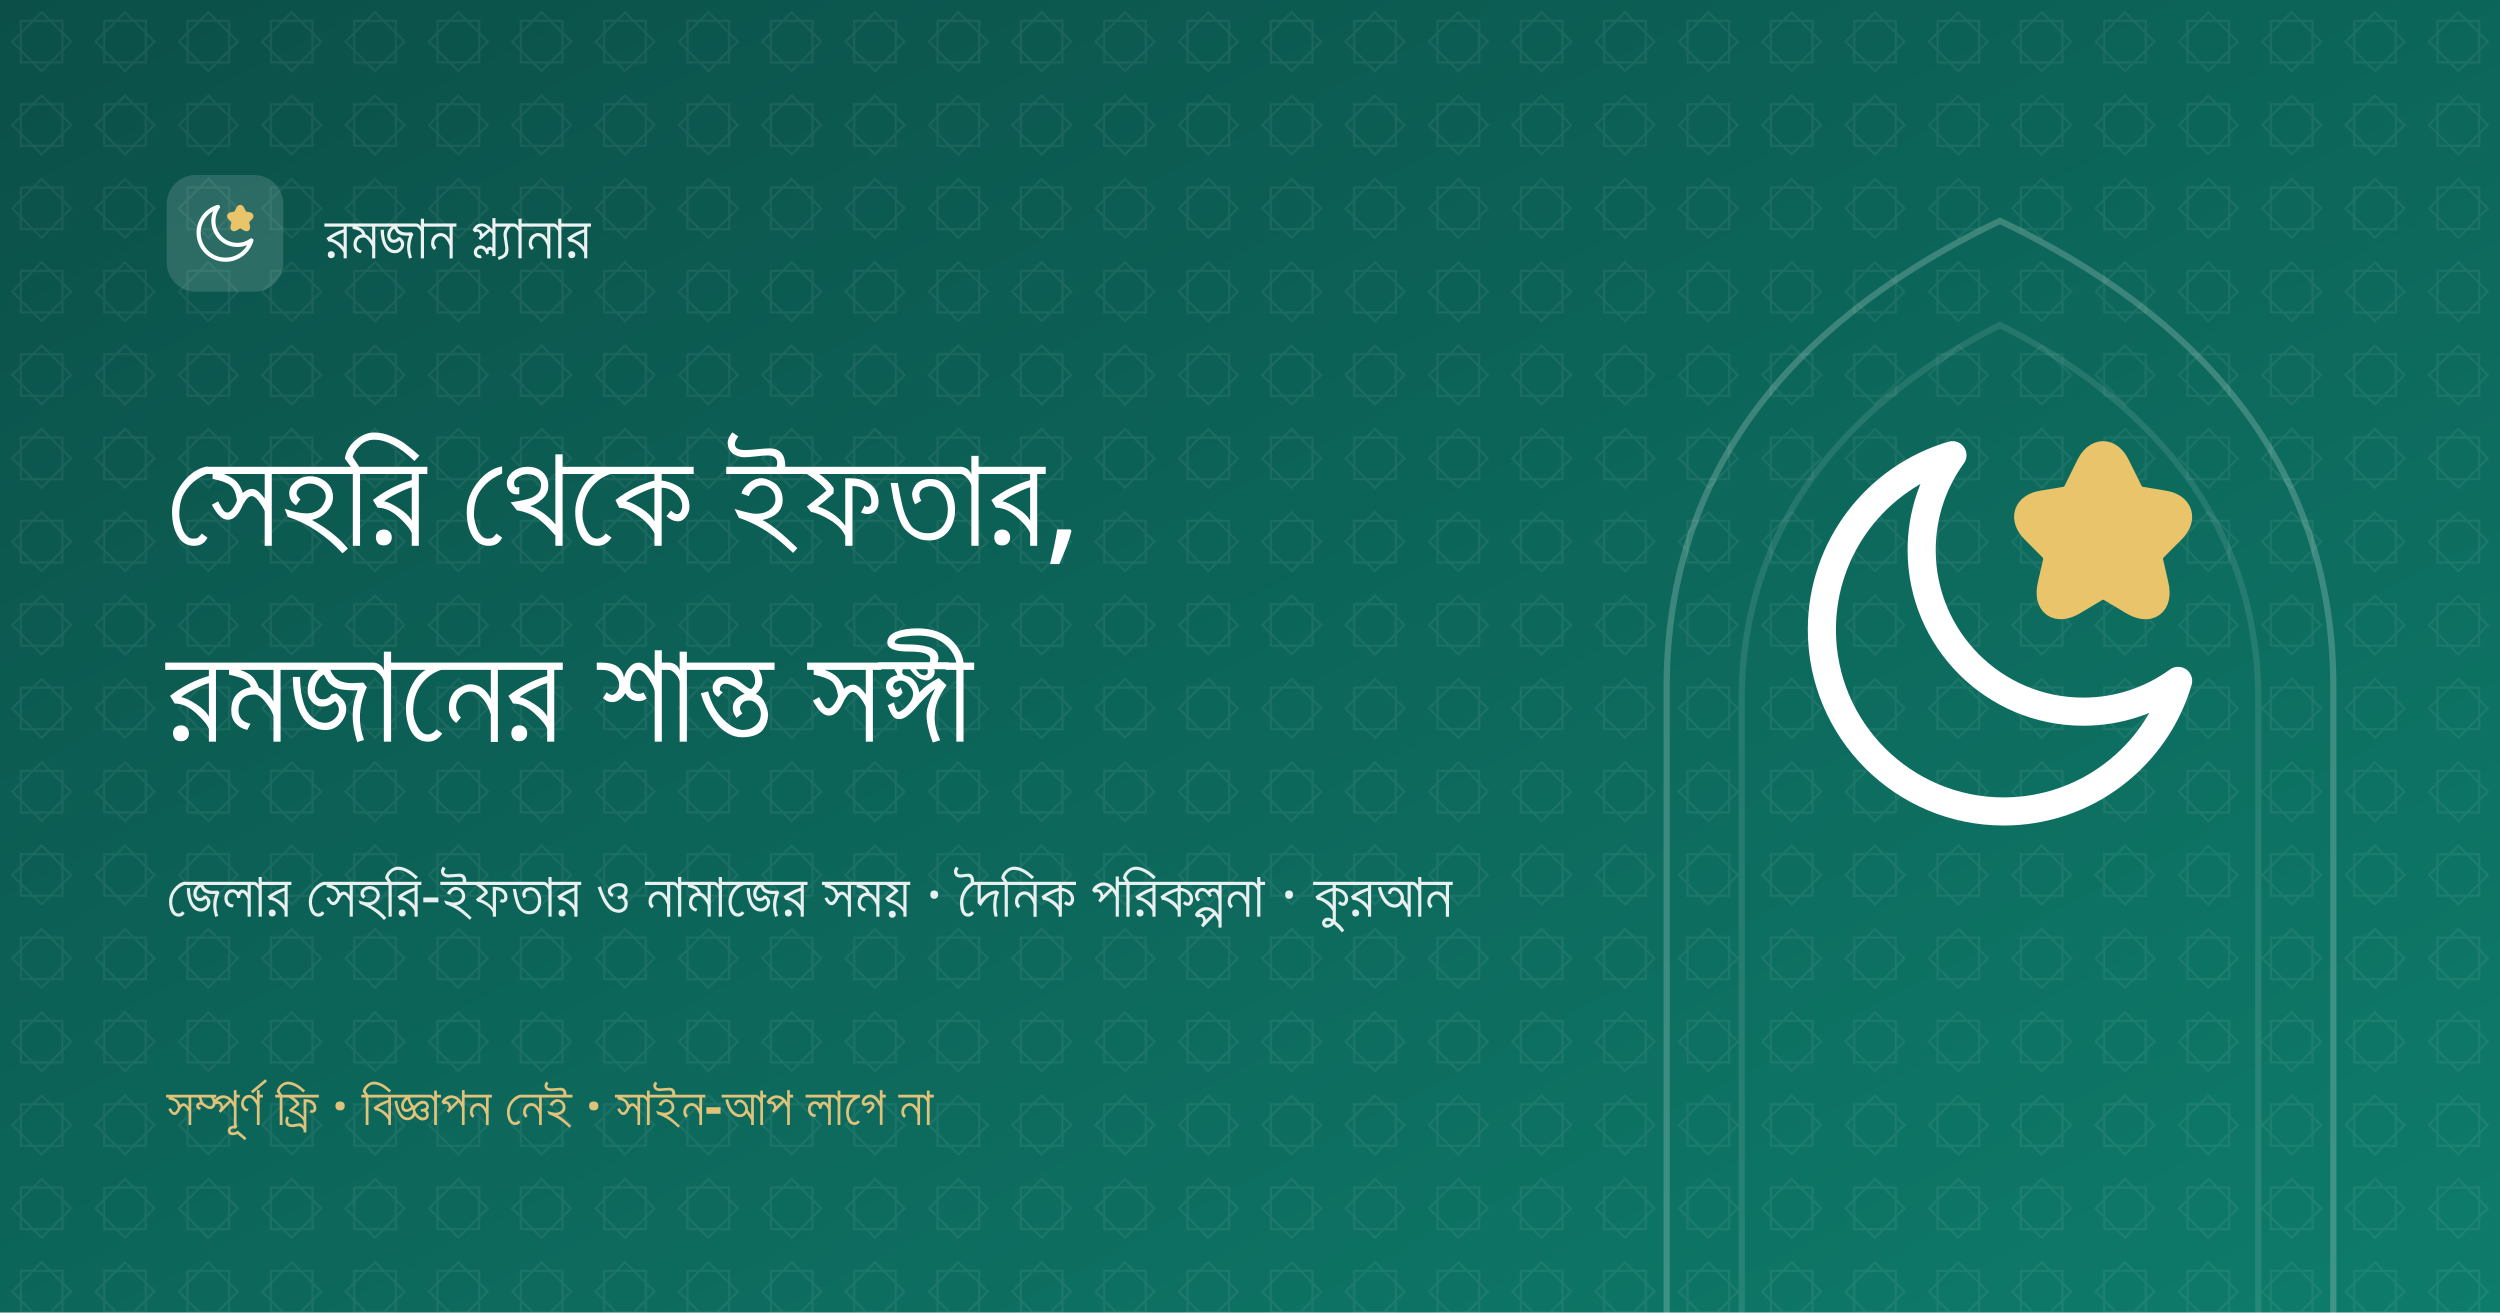
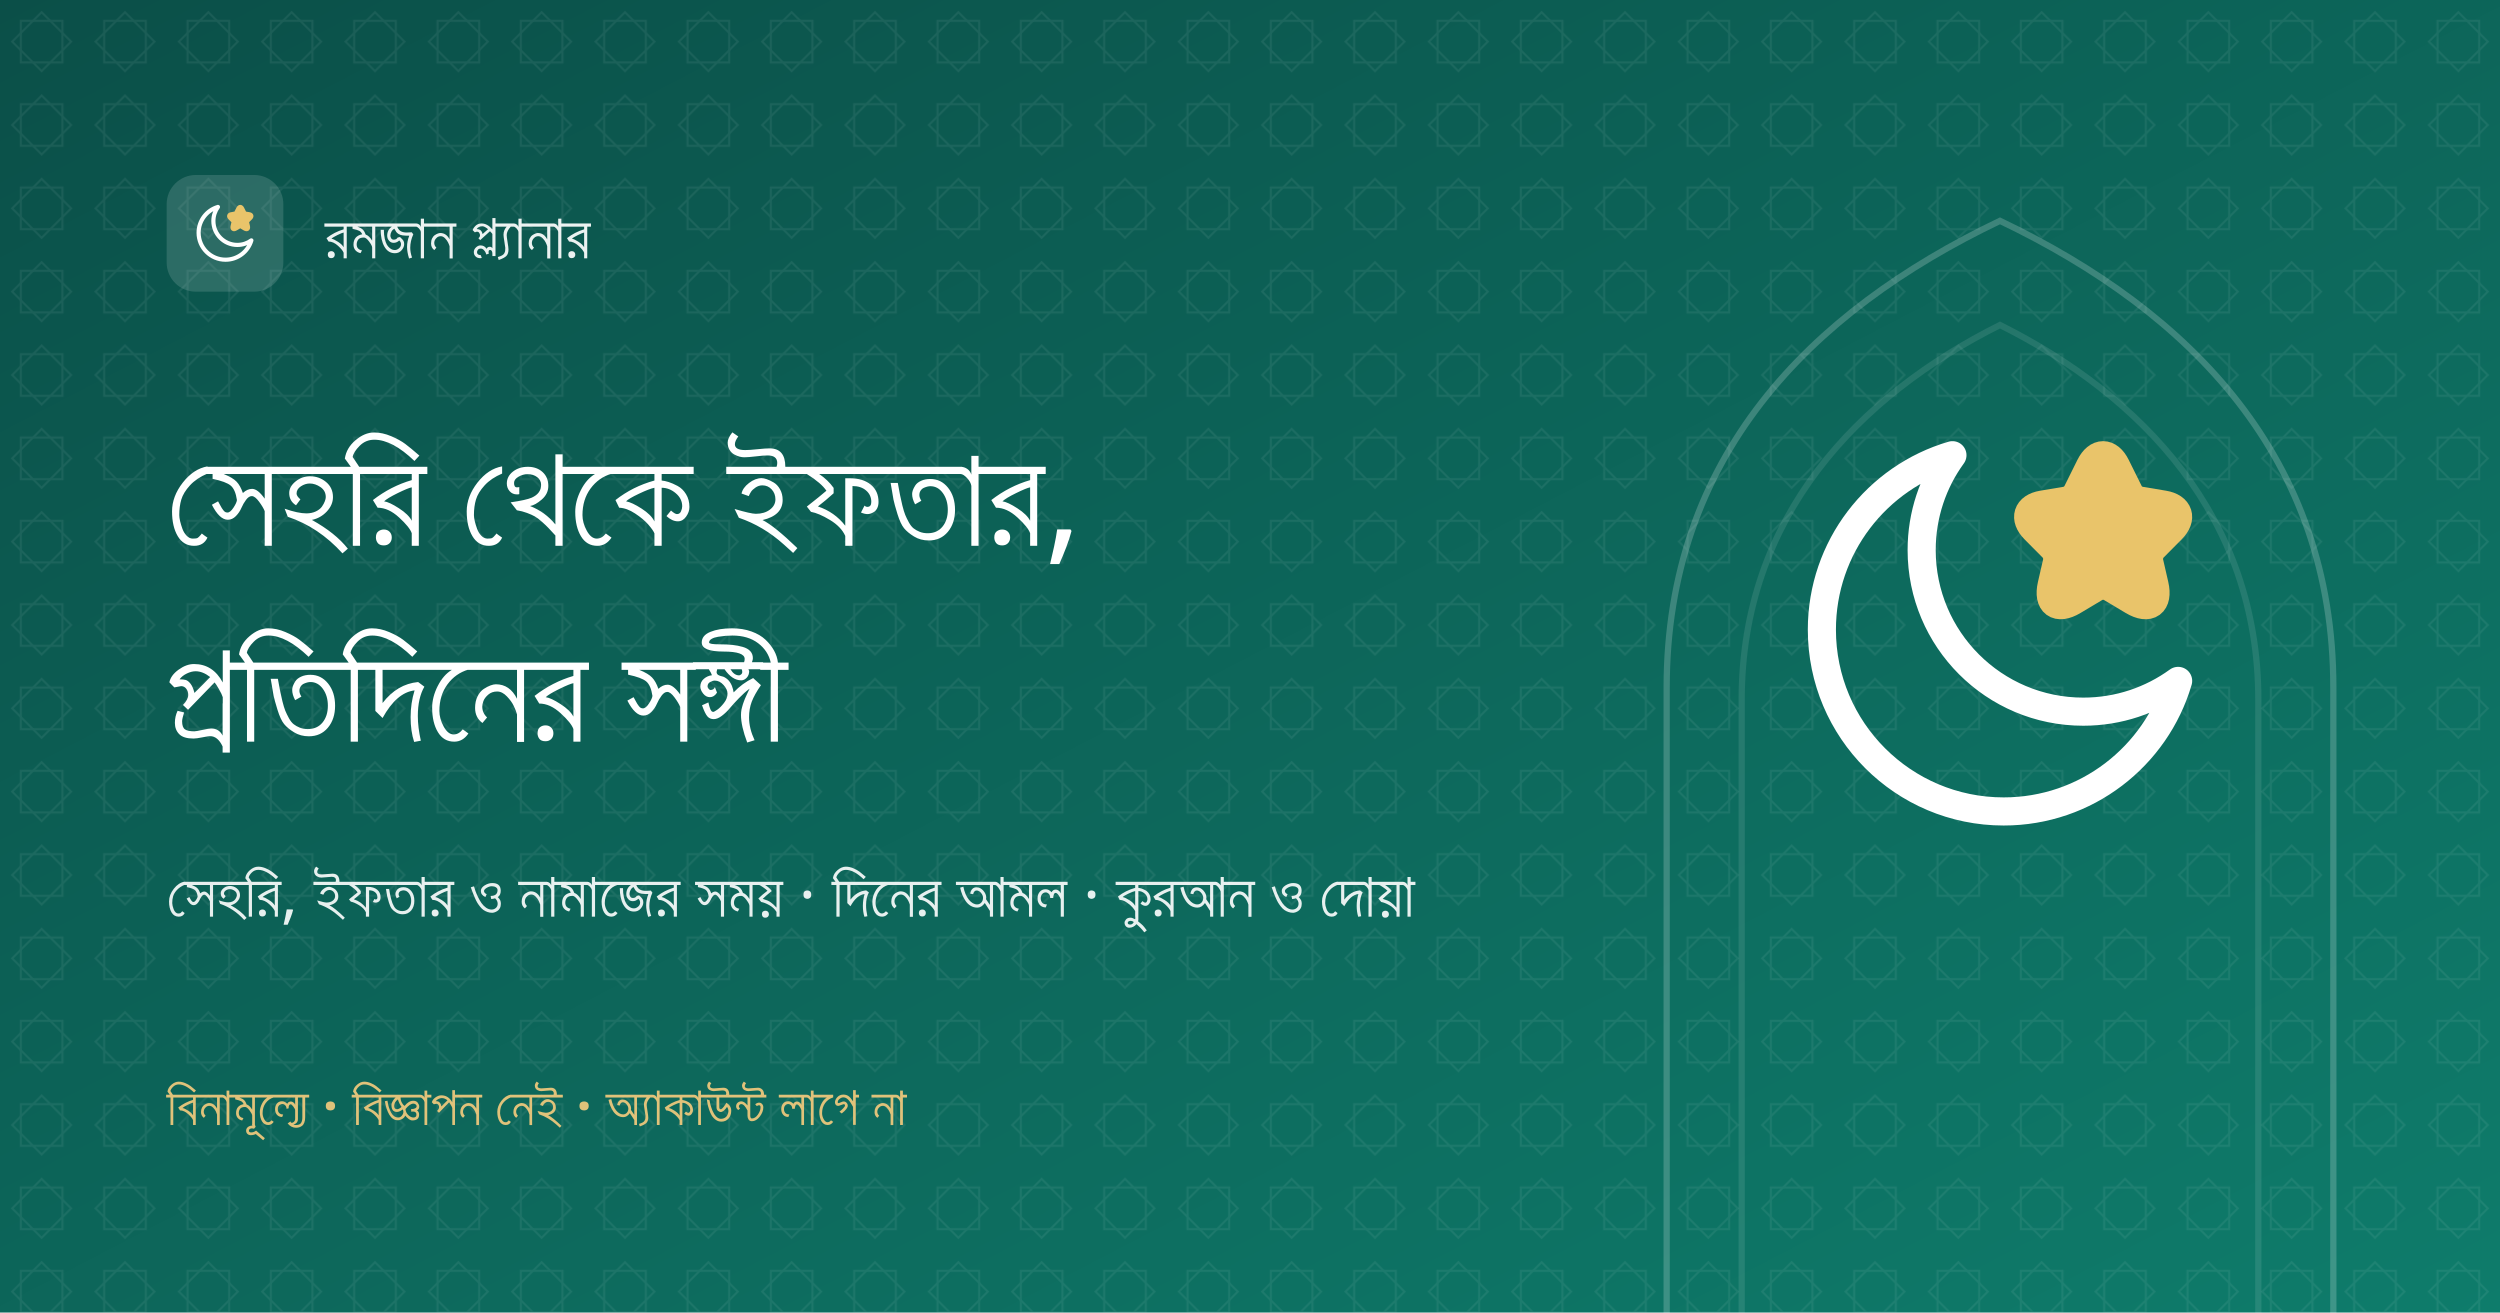
<svg xmlns="http://www.w3.org/2000/svg" width="1200" height="630" viewBox="0 0 1200 630">
  <defs>
    <linearGradient id="sky" x1="0" y1="0" x2="1" y2="1">
      <stop offset="0" stop-color="#0B4F48" />
      <stop offset="1" stop-color="#0E7C6B" />
    </linearGradient>
    <pattern id="girih" width="40" height="40" patternUnits="userSpaceOnUse">
      <g fill="none" stroke="#fff" stroke-width="1">
        <rect x="10" y="10" width="20" height="20" />
        <rect x="10" y="10" width="20" height="20" transform="rotate(45 20 20)" />
      </g>
    </pattern>
  </defs>
  <rect width="1200" height="630" fill="url(#sky)" />
  <rect width="1200" height="630" fill="url(#girih)" opacity="0.07" />
  <path d="M800 630V330C800 220 868 150 960 106c92 44 160 114 160 224v300" fill="none" stroke="#fff" stroke-opacity="0.2" stroke-width="3" stroke-linecap="round" />
  <path d="M836 630V336C836 248 892 190 960 156c68 34 124 92 124 180v294" fill="none" stroke="#fff" stroke-opacity="0.1" stroke-width="3" stroke-linecap="round" />
  <g transform="translate(852 196) scale(9)" fill="none" stroke-width="1.5" stroke-linecap="round" stroke-linejoin="round">
    <path d="M2.5 11.805C2.5 17.159 6.841 21.5 12.195 21.5C16.601 21.5 20.32 18.561 21.5 14.537C20.079 15.569 18.331 16.178 16.44 16.178C11.68 16.178 7.822 12.32 7.822 7.56C7.822 5.669 8.431 3.921 9.463 2.5C5.439 3.68 2.5 7.399 2.5 11.805Z" stroke="#fff" />
    <path d="M18.191 3.078L18.895 4.497C18.991 4.695 19.247 4.884 19.463 4.921L20.739 5.134C21.555 5.271 21.747 5.868 21.159 6.457L20.167 7.457C19.999 7.626 19.907 7.953 19.959 8.187L20.243 9.425C20.467 10.405 19.951 10.784 19.091 10.272L17.895 9.558C17.679 9.429 17.323 9.429 17.103 9.558L15.907 10.272C15.051 10.784 14.531 10.401 14.755 9.425L15.039 8.187C15.091 7.953 14.999 7.626 14.831 7.457L13.839 6.457C13.256 5.868 13.444 5.271 14.259 5.134L15.535 4.921C15.747 4.884 16.003 4.695 16.099 4.497L16.803 3.078C17.187 2.307 17.811 2.307 18.191 3.078Z" fill="#E9C46A" stroke="#E9C46A" />
  </g>
  <g fill="#fff">
    <rect x="80" y="84" width="56" height="56" rx="14" fill="#fff" fill-opacity="0.14" />
    <text x="156" y="124" font-family="RP Sans" font-weight="600" font-size="30" fill-opacity="0.92">রমজান প্ল্যানার</text>
    <text font-family="RP Display" font-size="68">
      <tspan x="80" y="262">সেহরি থেকে ইফতার,</tspan>
-       <tspan x="80" y="356">রমজানের শান্ত সঙ্গী</tspan>
+       <tspan x="80" y="356">প্রতিদিনের সঙ্গী</tspan>
    </text>
-     <text x="80" y="440" font-family="RP Sans" font-size="30" fill-opacity="0.9">জেলার সেহরি-ইফতার ও নামাজের সময় · দৈনিক পরিকল্পনা · কুরআন</text>
-     <text x="80" y="540" font-family="RP Sans" font-weight="600" font-size="26" fill="#E0C27A">সম্পূর্ণ ফ্রি · বিজ্ঞাপন নেই · সাইন-আপ লাগে না</text>
+     <text x="80" y="440" font-family="RP Sans" font-size="30" fill-opacity="0.9">সেহরি, ইফতার ও নামাজের সময় · দিনের আমল · কুরআন ও দোয়া</text>
+     <text x="80" y="540" font-family="RP Sans" font-weight="600" font-size="26" fill="#E0C27A">বিনামূল্যে · বিজ্ঞাপন নেই · অ্যাকাউন্ট লাগে না</text>
  </g>
  <g transform="translate(92 96) scale(1.333)" fill="none" stroke-width="1.5" stroke-linecap="round" stroke-linejoin="round">
    <path d="M2.5 11.805C2.5 17.159 6.841 21.5 12.195 21.5C16.601 21.5 20.32 18.561 21.5 14.537C20.079 15.569 18.331 16.178 16.44 16.178C11.68 16.178 7.822 12.32 7.822 7.56C7.822 5.669 8.431 3.921 9.463 2.5C5.439 3.68 2.5 7.399 2.5 11.805Z" stroke="#fff" />
    <path d="M18.191 3.078L18.895 4.497C18.991 4.695 19.247 4.884 19.463 4.921L20.739 5.134C21.555 5.271 21.747 5.868 21.159 6.457L20.167 7.457C19.999 7.626 19.907 7.953 19.959 8.187L20.243 9.425C20.467 10.405 19.951 10.784 19.091 10.272L17.895 9.558C17.679 9.429 17.323 9.429 17.103 9.558L15.907 10.272C15.051 10.784 14.531 10.401 14.755 9.425L15.039 8.187C15.091 7.953 14.999 7.626 14.831 7.457L13.839 6.457C13.256 5.868 13.444 5.271 14.259 5.134L15.535 4.921C15.747 4.884 16.003 4.695 16.099 4.497L16.803 3.078C17.187 2.307 17.811 2.307 18.191 3.078Z" fill="#E9C46A" stroke="#E9C46A" />
  </g>
</svg>
